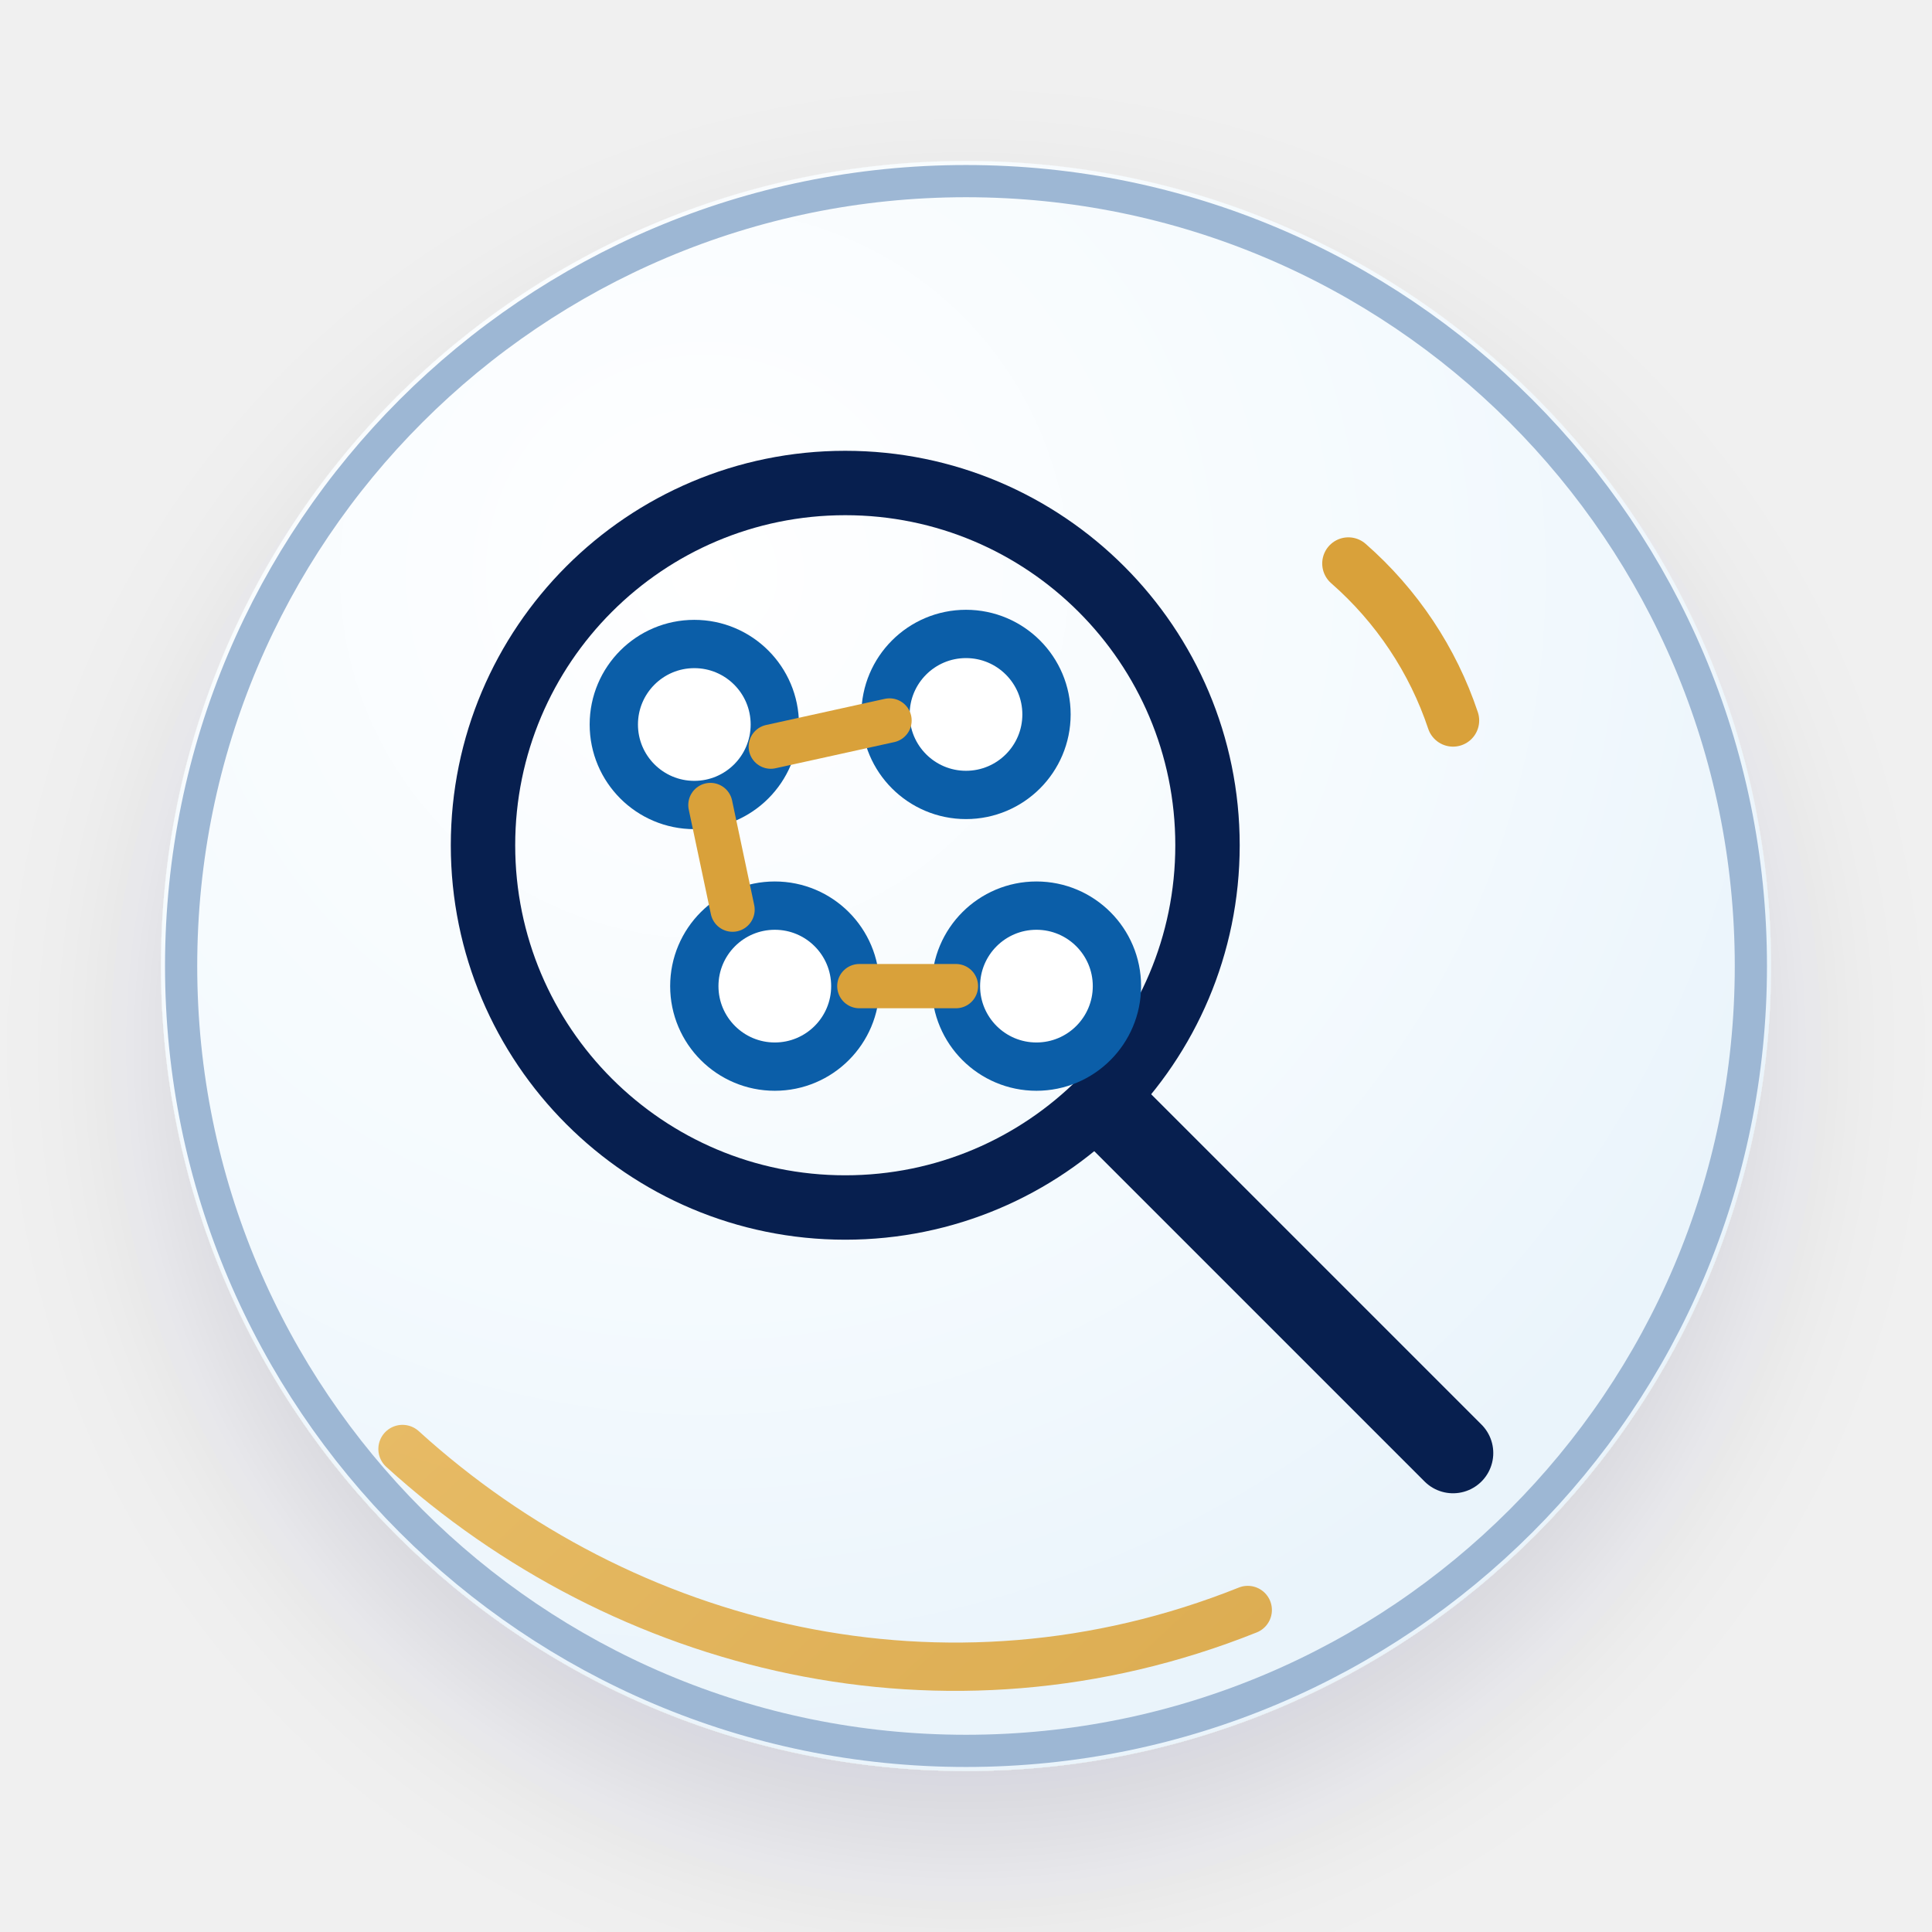
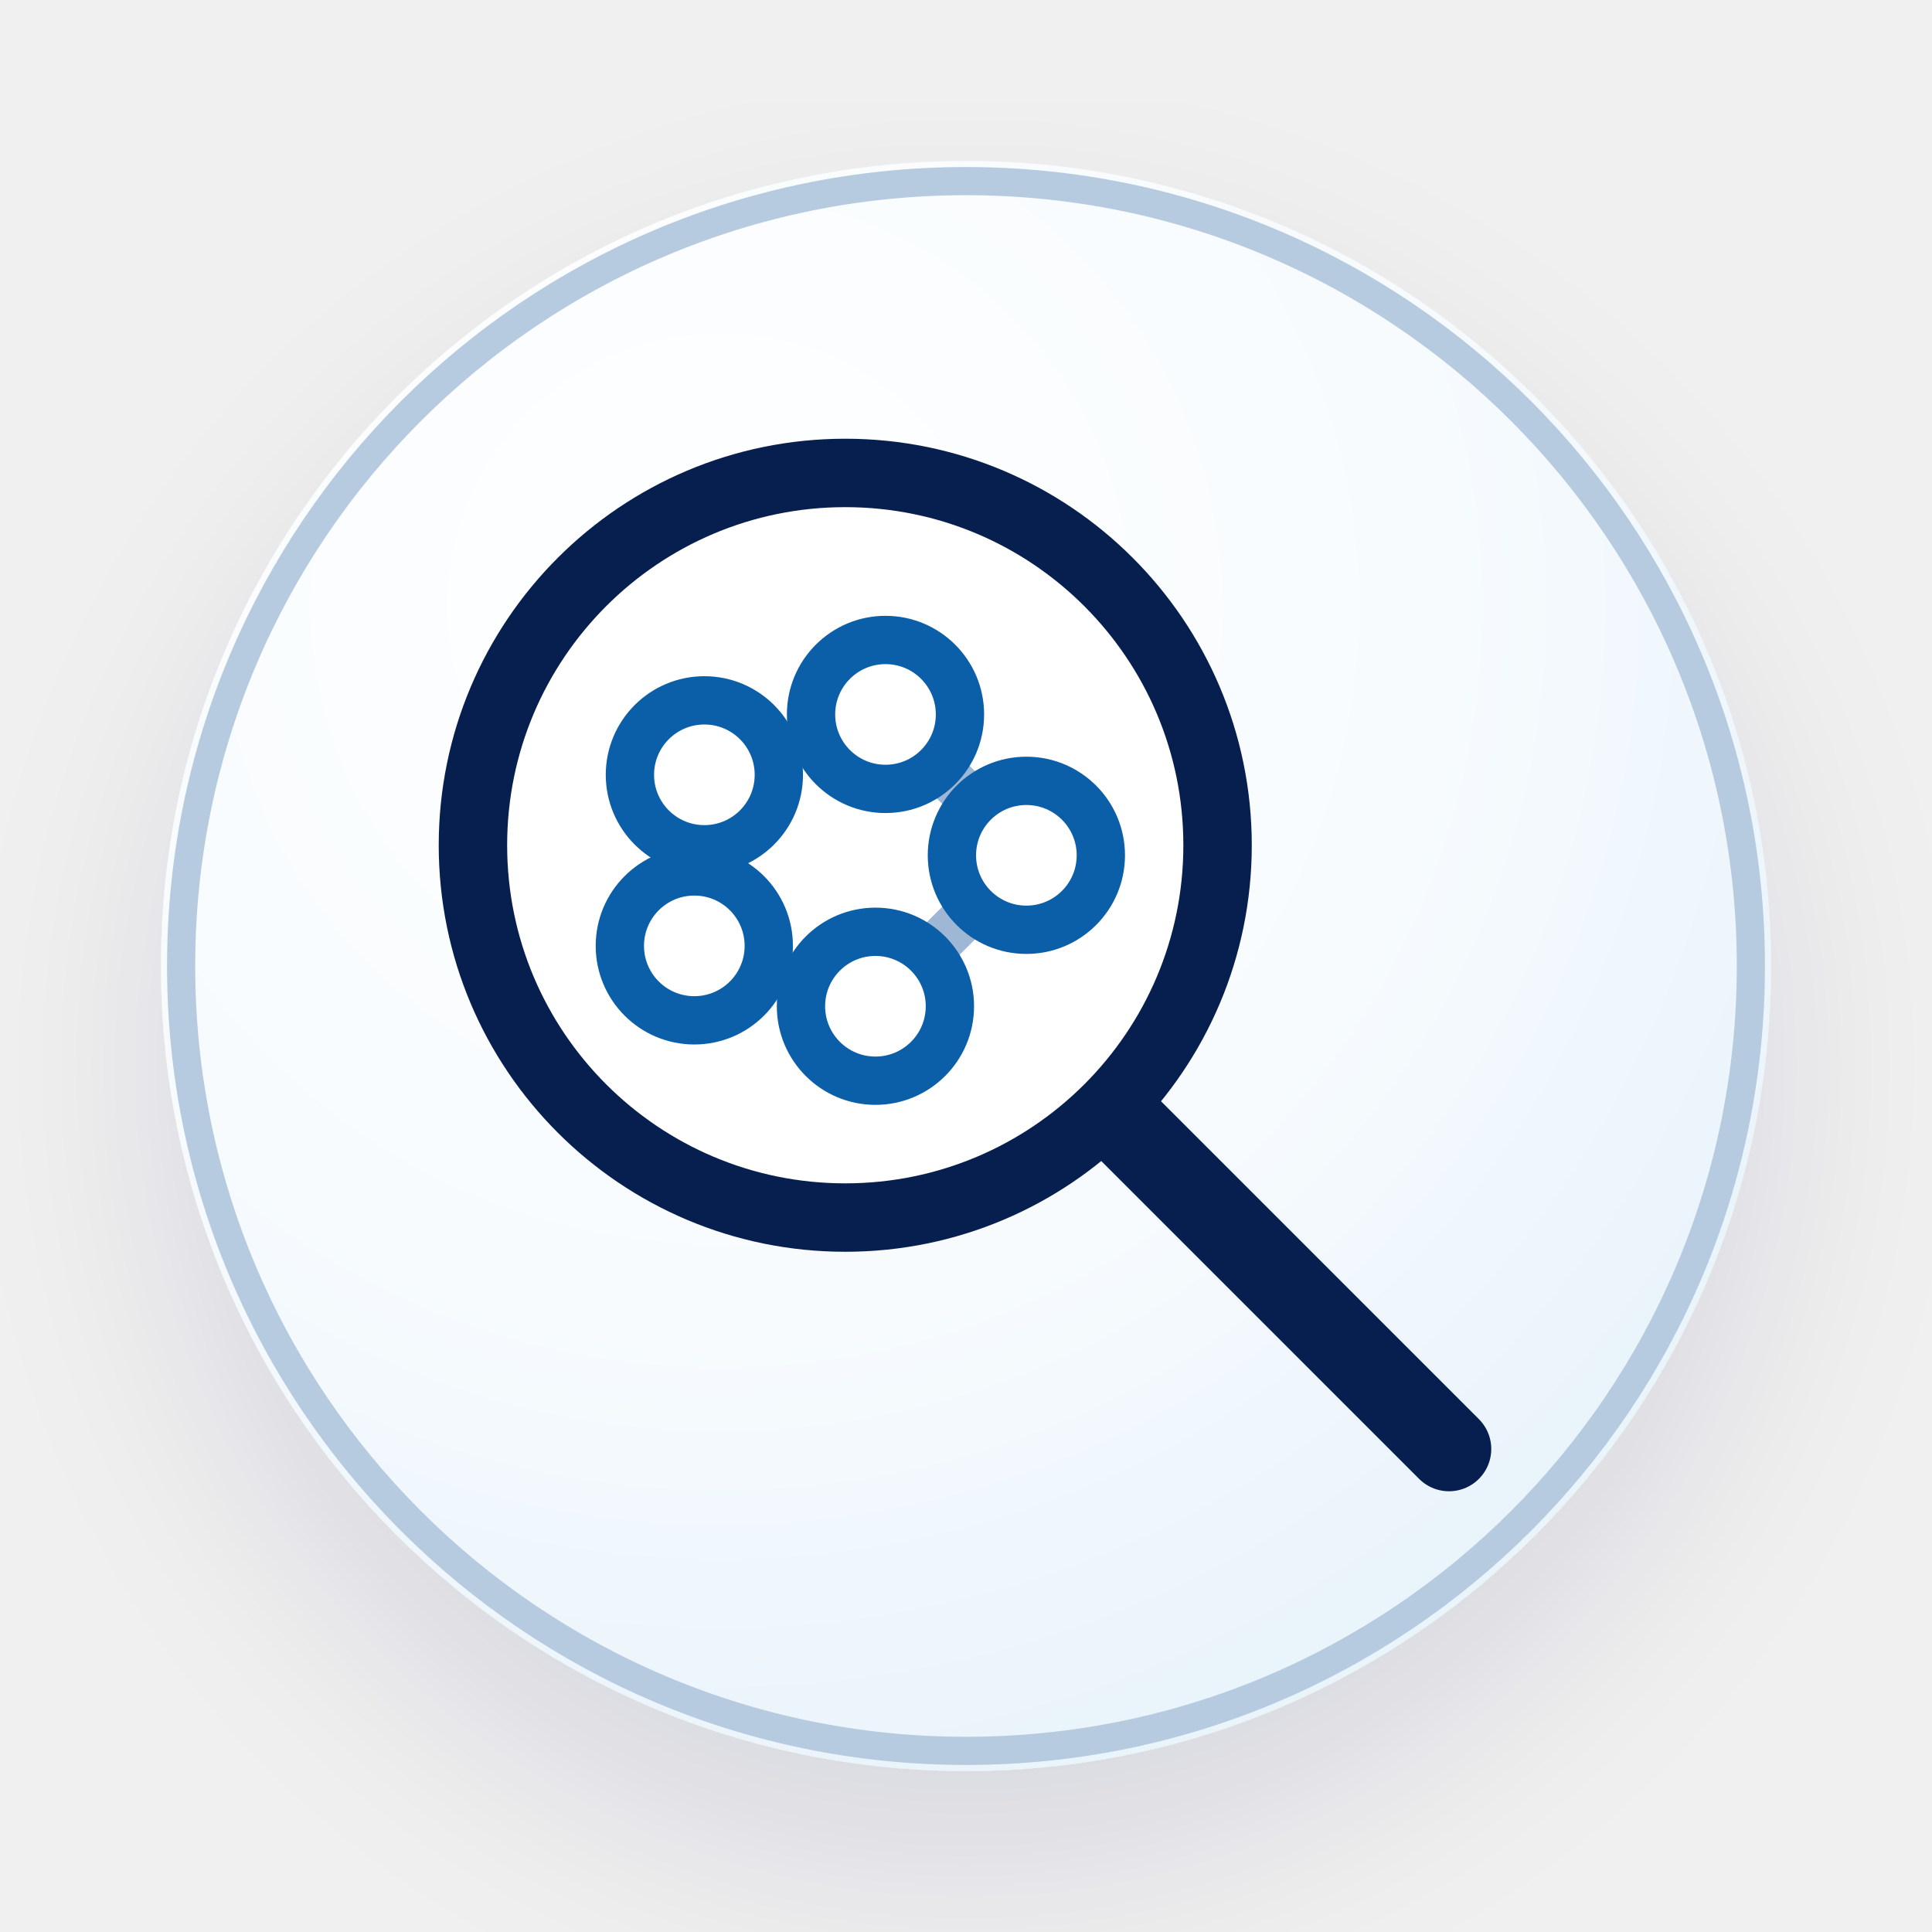
<svg xmlns="http://www.w3.org/2000/svg" viewBox="0 0 96 96" role="img" aria-labelledby="title desc">
  <defs>
-     <radialGradient id="bg" cx="34%" cy="26%" r="72%">
+     <radialGradient id="bg" cx="35%" cy="28%" r="72%">
      <stop offset="0%" stop-color="#FFFFFF" />
-       <stop offset="62%" stop-color="#F4FAFE" />
+       <stop offset="62%" stop-color="#F7FBFE" />
      <stop offset="100%" stop-color="#EAF4FB" />
    </radialGradient>
-     <linearGradient id="goldStroke" x1="20" y1="18" x2="78" y2="80" gradientUnits="userSpaceOnUse">
-       <stop offset="0%" stop-color="#F0C56A" />
-       <stop offset="100%" stop-color="#D9A13A" />
-     </linearGradient>
    <filter id="softShadow" x="-20%" y="-20%" width="140%" height="140%">
-       <feDropShadow dx="0" dy="4" stdDeviation="4" flood-color="#071F4F" flood-opacity="0.12" />
+       <feDropShadow dx="0" dy="5" stdDeviation="5" flood-color="#071F4F" flood-opacity="0.10" />
    </filter>
  </defs>
  <circle cx="48" cy="48" r="40" fill="url(#bg)" filter="url(#softShadow)" />
-   <circle cx="48" cy="48" r="39" fill="none" stroke="#9DB7D4" stroke-width="1.6" />
-   <path d="M20 72C31 82 47 86 62 80" fill="none" stroke="url(#goldStroke)" stroke-width="2.4" stroke-linecap="round" opacity=".9" />
-   <circle cx="42" cy="42" r="18" fill="none" stroke="#071F4F" stroke-width="3.2" />
-   <path d="M55.3 55.3 72.2 72.2" fill="none" stroke="#071F4F" stroke-width="4" stroke-linecap="round" />
-   <circle cx="34.5" cy="36" r="4" fill="#fff" stroke="#0B5EA8" stroke-width="2.4" />
-   <circle cx="48" cy="35.5" r="4" fill="#fff" stroke="#0B5EA8" stroke-width="2.4" />
-   <circle cx="38.5" cy="49" r="4" fill="#fff" stroke="#0B5EA8" stroke-width="2.4" />
-   <circle cx="51.5" cy="49" r="4" fill="#fff" stroke="#0B5EA8" stroke-width="2.4" />
-   <path d="M38.3 37.1 44.2 35.8M36.4 45.2 35.3 40M42.7 49h4.8" fill="none" stroke="#D9A13A" stroke-width="2.2" stroke-linecap="round" />
-   <path d="M67 28c2.4 2.1 4.2 4.8 5.2 7.8" fill="none" stroke="#D9A13A" stroke-width="2.6" stroke-linecap="round" />
+   <circle cx="48" cy="48" r="39" fill="none" stroke="#B7CBE0" stroke-width="1.4" />
+   <circle cx="42" cy="42" r="18.5" fill="#FFFFFF" stroke="#071F4F" stroke-width="3.4" />
+   <path d="M55.6 55.6 72 72" fill="none" stroke="#071F4F" stroke-width="4.2" stroke-linecap="round" />
+   <path d="M35 38.5 44 35.5 51 42.5 43.5 50 34.5 47" fill="none" stroke="#9DB7D4" stroke-width="2.3" stroke-linecap="round" stroke-linejoin="round" />
+   <circle cx="35" cy="38.5" r="3.7" fill="#FFFFFF" stroke="#0B5EA8" stroke-width="2.4" />
+   <circle cx="44" cy="35.5" r="3.7" fill="#FFFFFF" stroke="#0B5EA8" stroke-width="2.4" />
+   <circle cx="51" cy="42.5" r="3.7" fill="#FFFFFF" stroke="#0B5EA8" stroke-width="2.4" />
+   <circle cx="43.5" cy="50" r="3.7" fill="#FFFFFF" stroke="#0B5EA8" stroke-width="2.4" />
+   <circle cx="34.5" cy="47" r="3.7" fill="#FFFFFF" stroke="#0B5EA8" stroke-width="2.4" />
</svg>
